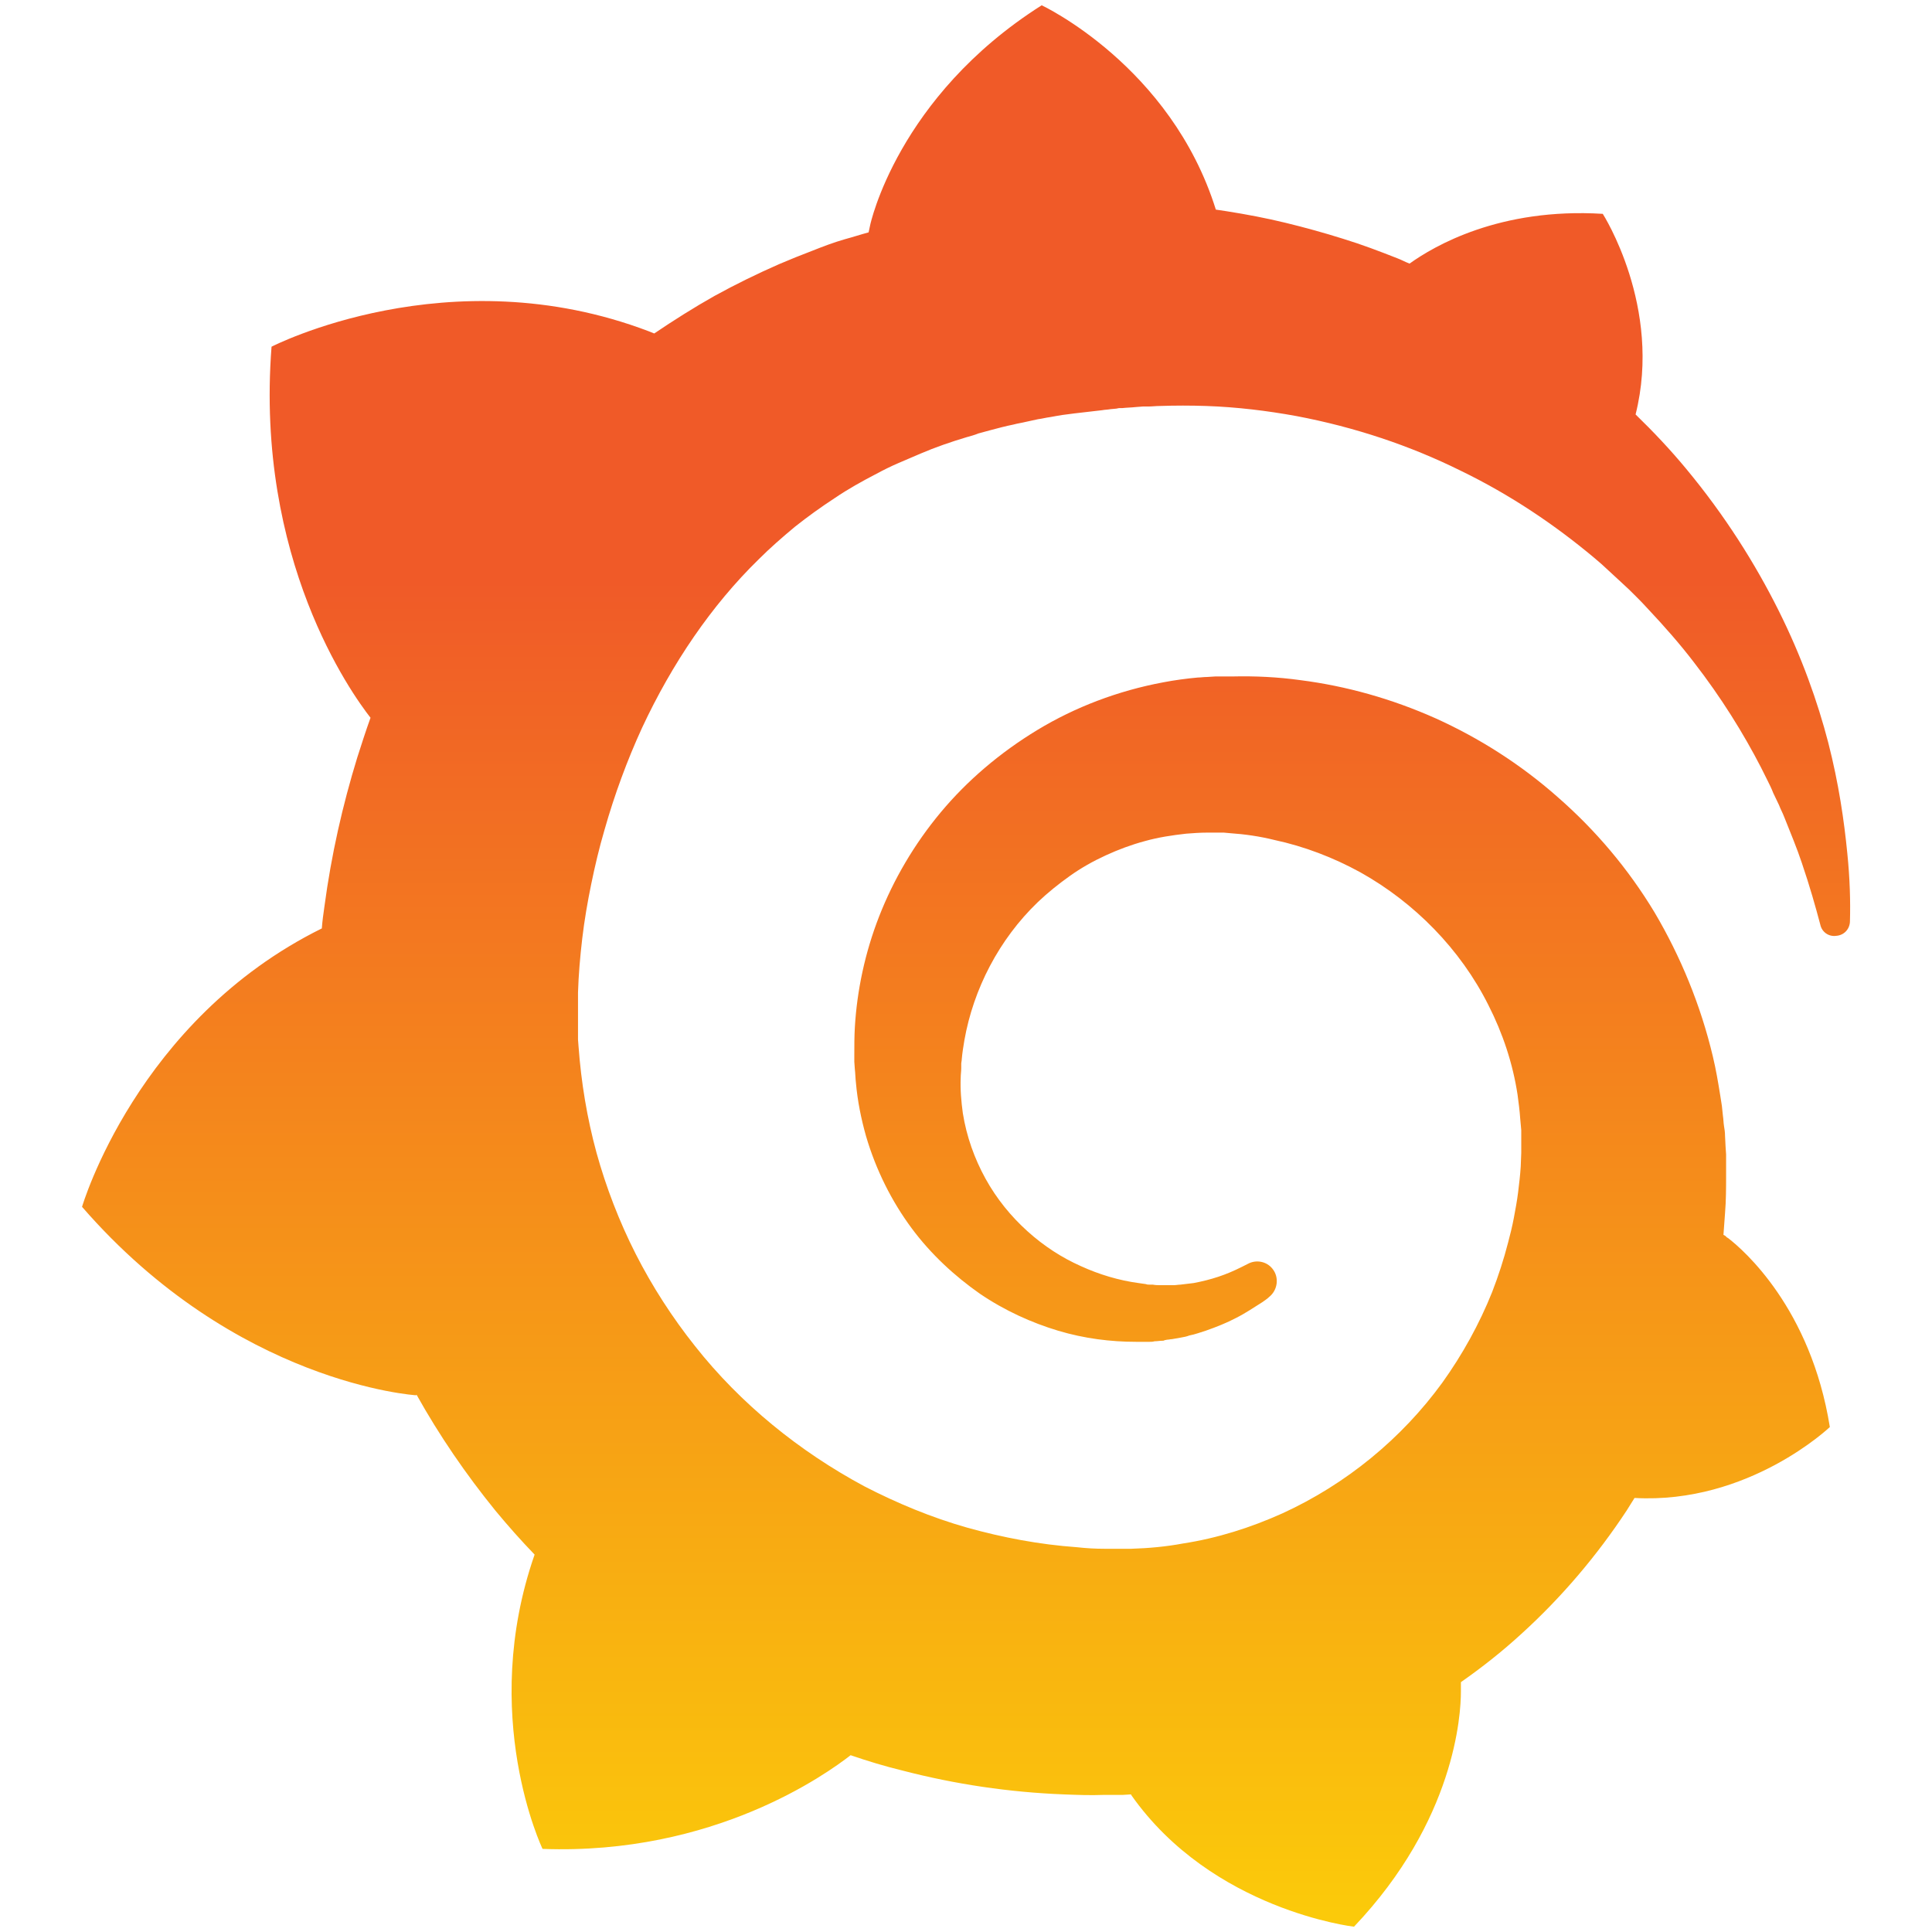
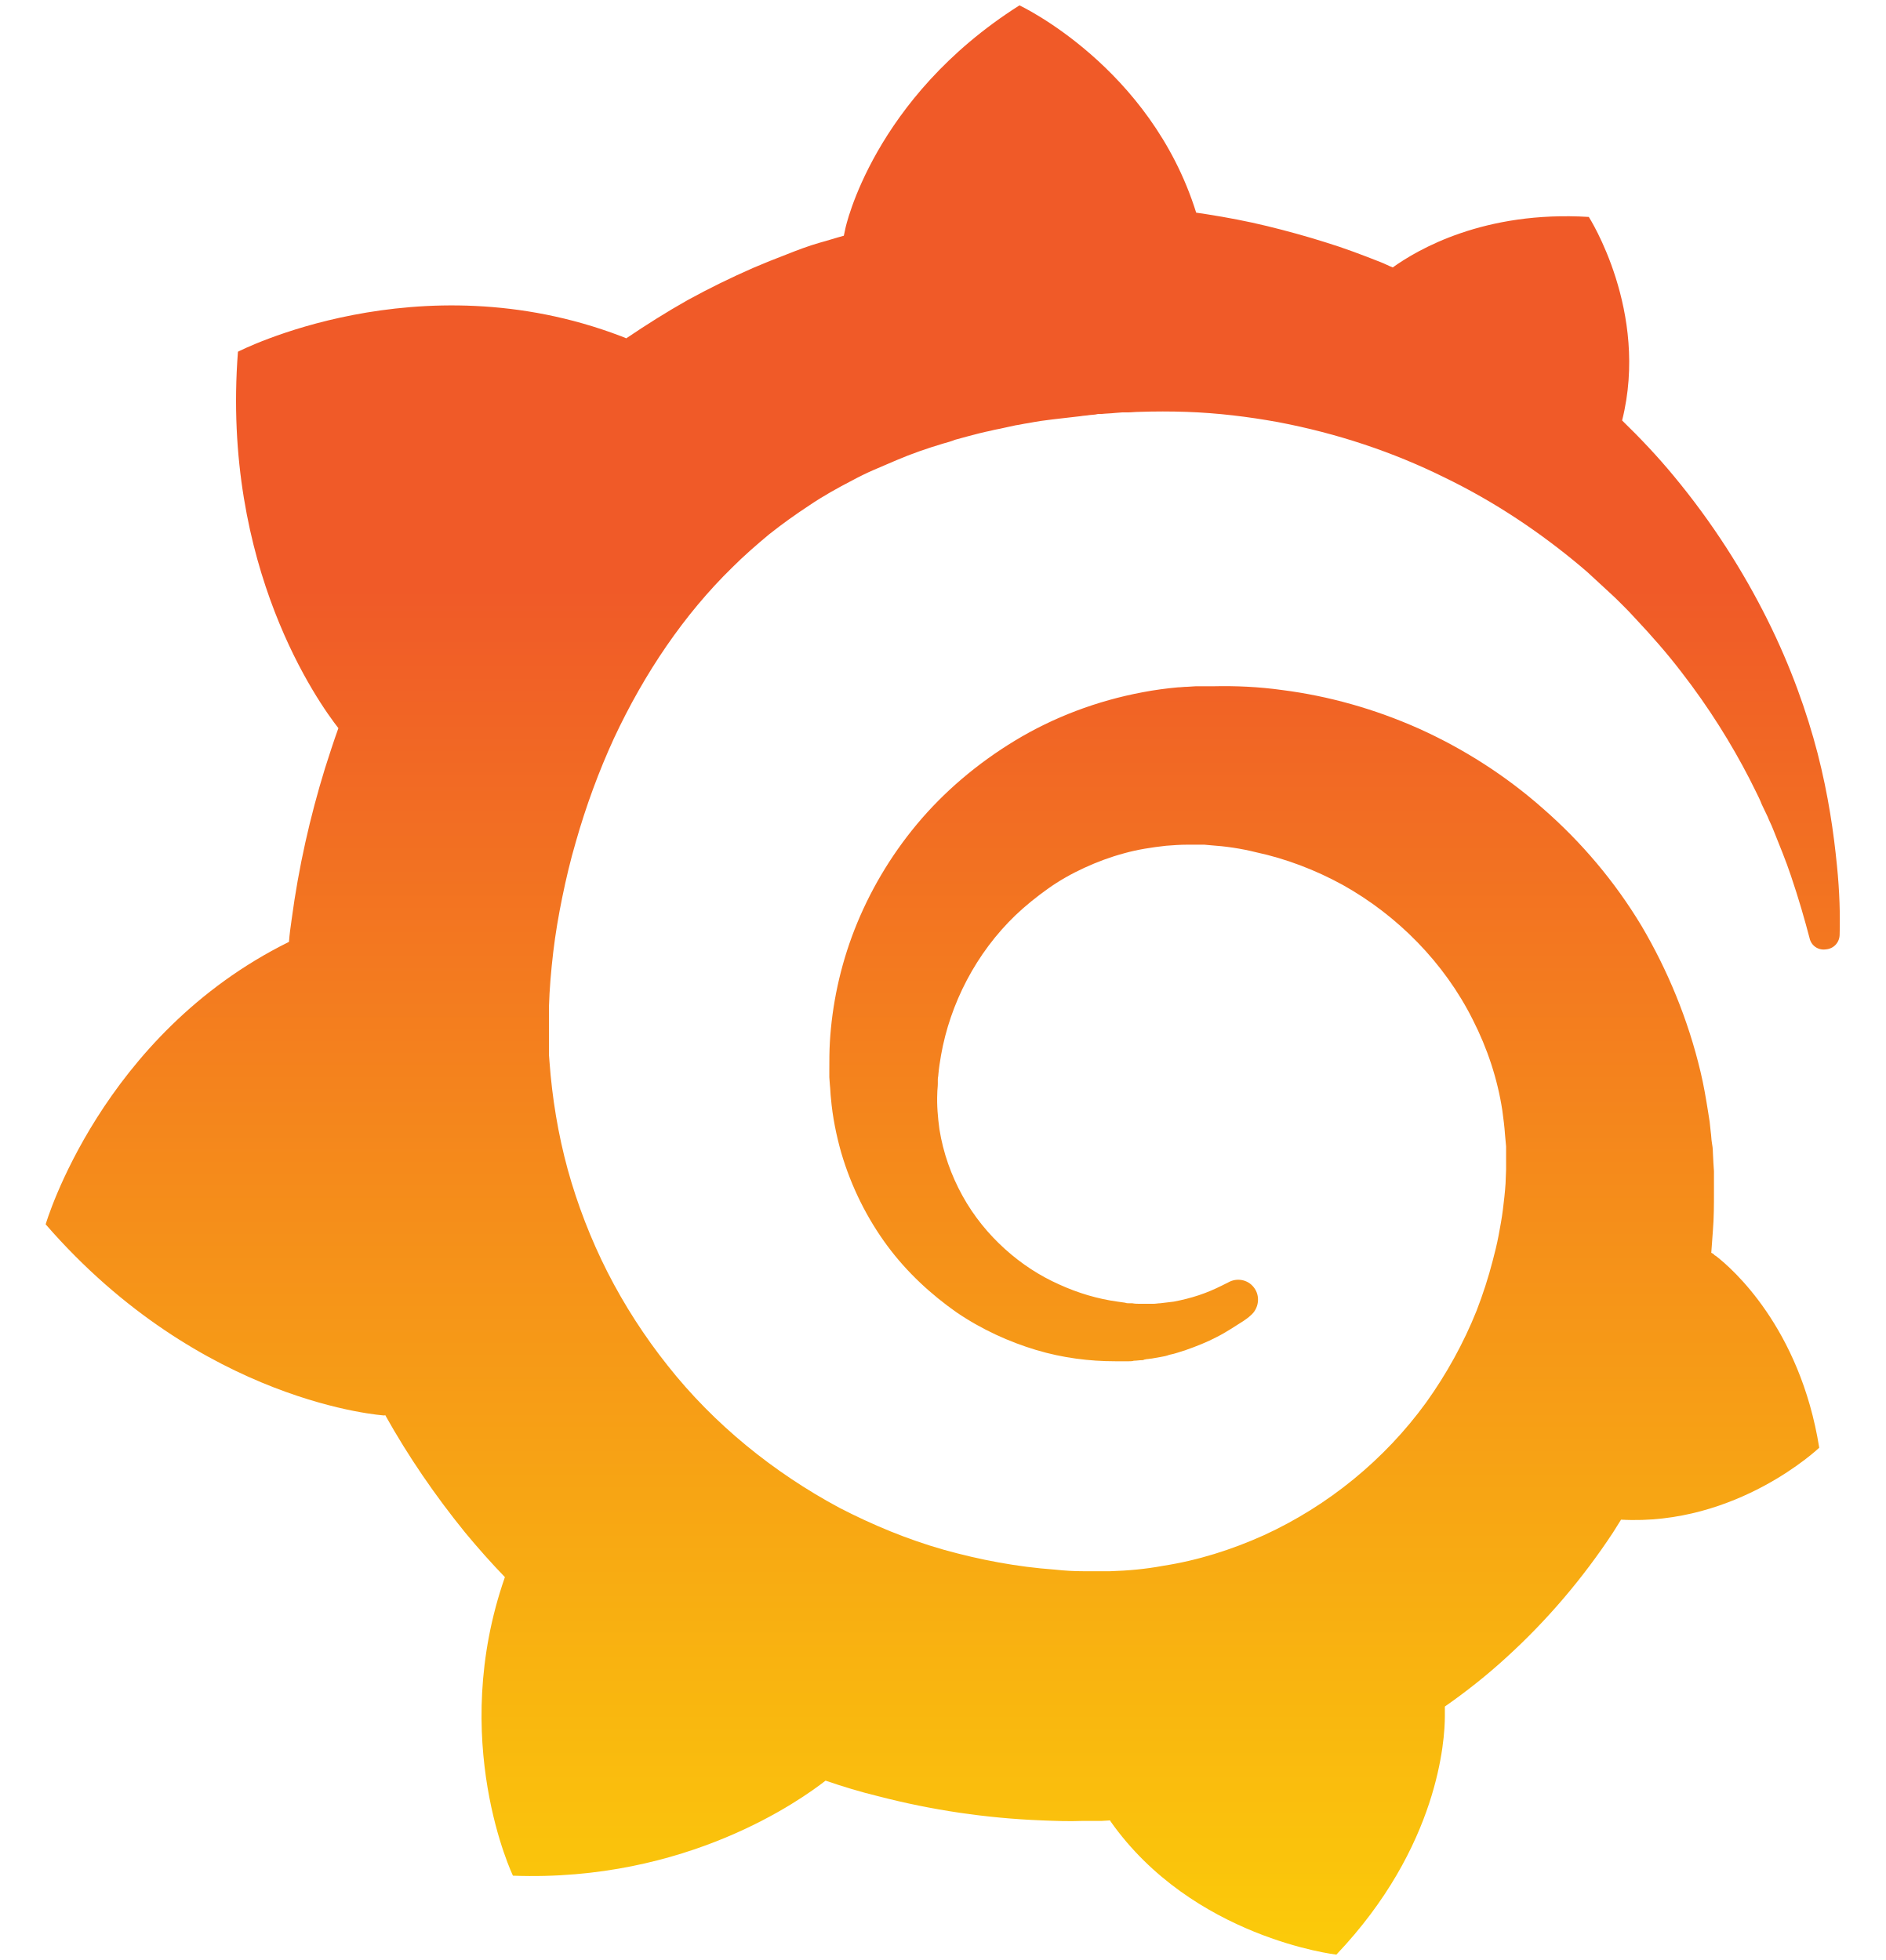
- <svg xmlns="http://www.w3.org/2000/svg" version="1.1" id="Layer_1" x="0px" y="0px" width="32" height="32" viewBox="0 0 351 365" style="enable-background:new 0 0 351 365;" xml:space="preserve">
+ <svg xmlns="http://www.w3.org/2000/svg" version="1.1" id="Layer_1" x="0px" y="0px" viewBox="0 0 351 365" style="enable-background:new 0 0 351 365;" xml:space="preserve">
  <style type="text/css">
	.st0{fill:url(#SVGID_1_);}
</style>
  <g id="Layer_1_1_">
</g>
  <linearGradient id="SVGID_1_" gradientUnits="userSpaceOnUse" x1="175.5" y1="30%" x2="175.5" y2="99%">
    <stop offset="0" style="stop-color:#F05A28" />
    <stop offset="1" style="stop-color:#FBCA0A" />
  </linearGradient>
  <path class="st0" d="M342,161.2c-0.6-6.1-1.6-13.1-3.6-20.9c-2-7.7-5-16.2-9.4-25c-4.4-8.8-10.1-17.9-17.5-26.8  c-2.9-3.5-6.1-6.9-9.5-10.2c5.1-20.3-6.2-37.9-6.2-37.9c-19.5-1.2-31.9,6.1-36.5,9.4c-0.8-0.3-1.5-0.7-2.3-1  c-3.3-1.3-6.7-2.6-10.3-3.7c-3.5-1.1-7.1-2.1-10.8-3c-3.7-0.9-7.4-1.6-11.2-2.2c-0.7-0.1-1.3-0.2-2-0.3  c-8.5-27.2-32.9-38.6-32.9-38.6c-27.3,17.3-32.4,41.5-32.4,41.5s-0.1,0.5-0.3,1.4c-1.5,0.4-3,0.9-4.5,1.3c-2.1,0.6-4.2,1.4-6.2,2.2  c-2.1,0.8-4.1,1.6-6.2,2.5c-4.1,1.8-8.2,3.8-12.2,6c-3.9,2.2-7.7,4.6-11.4,7.1c-0.5-0.2-1-0.4-1-0.4c-37.8-14.4-71.3,2.9-71.3,2.9  c-3.1,40.2,15.1,65.5,18.7,70.1c-0.9,2.5-1.7,5-2.5,7.5c-2.8,9.1-4.9,18.4-6.2,28.1c-0.2,1.4-0.4,2.8-0.5,4.2  C18.8,192.7,8.5,228,8.5,228c29.1,33.5,63.1,35.6,63.1,35.6c0,0,0.1-0.1,0.1-0.1c4.3,7.7,9.3,15,14.9,21.9c2.4,2.9,4.8,5.6,7.4,8.3  c-10.6,30.4,1.5,55.6,1.5,55.6c32.4,1.2,53.7-14.2,58.2-17.7c3.2,1.1,6.5,2.1,9.8,2.9c10,2.6,20.2,4.1,30.4,4.5  c2.5,0.1,5.1,0.2,7.6,0.1l1.2,0l0.8,0l1.6,0l1.6-0.1l0,0.1c15.3,21.8,42.1,24.9,42.1,24.9c19.1-20.1,20.2-40.1,20.2-44.4l0,0  c0,0,0-0.1,0-0.3c0-0.4,0-0.6,0-0.6l0,0c0-0.3,0-0.6,0-0.9c4-2.8,7.8-5.8,11.4-9.1c7.6-6.9,14.3-14.8,19.9-23.3  c0.5-0.8,1-1.6,1.5-2.4c21.6,1.2,36.9-13.4,36.9-13.4c-3.6-22.5-16.4-33.5-19.1-35.6l0,0c0,0-0.1-0.1-0.3-0.2  c-0.2-0.1-0.2-0.2-0.2-0.2c0,0,0,0,0,0c-0.1-0.1-0.3-0.2-0.5-0.3c0.1-1.4,0.2-2.7,0.3-4.1c0.2-2.4,0.2-4.9,0.2-7.3l0-1.8l0-0.9  l0-0.5c0-0.6,0-0.4,0-0.6l-0.1-1.5l-0.1-2c0-0.7-0.1-1.3-0.2-1.9c-0.1-0.6-0.1-1.3-0.2-1.9l-0.2-1.9l-0.3-1.9  c-0.4-2.5-0.8-4.9-1.4-7.4c-2.3-9.7-6.1-18.9-11-27.2c-5-8.3-11.2-15.6-18.3-21.8c-7-6.2-14.9-11.2-23.1-14.9  c-8.3-3.7-16.9-6.1-25.5-7.2c-4.3-0.6-8.6-0.8-12.9-0.7l-1.6,0l-0.4,0c-0.1,0-0.6,0-0.5,0l-0.7,0l-1.6,0.1c-0.6,0-1.2,0.1-1.7,0.1  c-2.2,0.2-4.4,0.5-6.5,0.9c-8.6,1.6-16.7,4.7-23.8,9c-7.1,4.3-13.3,9.6-18.3,15.6c-5,6-8.9,12.7-11.6,19.6c-2.7,6.9-4.2,14.1-4.6,21  c-0.1,1.7-0.1,3.5-0.1,5.2c0,0.4,0,0.9,0,1.3l0.1,1.4c0.1,0.8,0.1,1.7,0.2,2.5c0.3,3.5,1,6.9,1.9,10.1c1.9,6.5,4.9,12.4,8.6,17.4  c3.7,5,8.2,9.1,12.9,12.4c4.7,3.2,9.8,5.5,14.8,7c5,1.5,10,2.1,14.7,2.1c0.6,0,1.2,0,1.7,0c0.3,0,0.6,0,0.9,0c0.3,0,0.6,0,0.9-0.1  c0.5,0,1-0.1,1.5-0.1c0.1,0,0.3,0,0.4-0.1l0.5-0.1c0.3,0,0.6-0.1,0.9-0.1c0.6-0.1,1.1-0.2,1.7-0.3c0.6-0.1,1.1-0.2,1.6-0.4  c1.1-0.2,2.1-0.6,3.1-0.9c2-0.7,4-1.5,5.7-2.4c1.8-0.9,3.4-2,5-3c0.4-0.3,0.9-0.6,1.3-1c1.6-1.3,1.9-3.7,0.6-5.3  c-1.1-1.4-3.1-1.8-4.7-0.9c-0.4,0.2-0.8,0.4-1.2,0.6c-1.4,0.7-2.8,1.3-4.3,1.8c-1.5,0.5-3.1,0.9-4.7,1.2c-0.8,0.1-1.6,0.2-2.5,0.3  c-0.4,0-0.8,0.1-1.3,0.1c-0.4,0-0.9,0-1.2,0c-0.4,0-0.8,0-1.2,0c-0.5,0-1,0-1.5-0.1c0,0-0.3,0-0.1,0l-0.2,0l-0.3,0  c-0.2,0-0.5,0-0.7-0.1c-0.5-0.1-0.9-0.1-1.4-0.2c-3.7-0.5-7.4-1.6-10.9-3.2c-3.6-1.6-7-3.8-10.1-6.6c-3.1-2.8-5.8-6.1-7.9-9.9  c-2.1-3.8-3.6-8-4.3-12.4c-0.3-2.2-0.5-4.5-0.4-6.7c0-0.6,0.1-1.2,0.1-1.8c0,0.2,0-0.1,0-0.1l0-0.2l0-0.5c0-0.3,0.1-0.6,0.1-0.9  c0.1-1.2,0.3-2.4,0.5-3.6c1.7-9.6,6.5-19,13.9-26.1c1.9-1.8,3.9-3.4,6-4.9c2.1-1.5,4.4-2.8,6.8-3.9c2.4-1.1,4.8-2,7.4-2.7  c2.5-0.7,5.1-1.1,7.8-1.4c1.3-0.1,2.6-0.2,4-0.2c0.4,0,0.6,0,0.9,0l1.1,0l0.7,0c0.3,0,0,0,0.1,0l0.3,0l1.1,0.1  c2.9,0.2,5.7,0.6,8.5,1.3c5.6,1.2,11.1,3.3,16.2,6.1c10.2,5.7,18.9,14.5,24.2,25.1c2.7,5.3,4.6,11,5.5,16.9c0.2,1.5,0.4,3,0.5,4.5  l0.1,1.1l0.1,1.1c0,0.4,0,0.8,0,1.1c0,0.4,0,0.8,0,1.1l0,1l0,1.1c0,0.7-0.1,1.9-0.1,2.6c-0.1,1.6-0.3,3.3-0.5,4.9  c-0.2,1.6-0.5,3.2-0.8,4.8c-0.3,1.6-0.7,3.2-1.1,4.7c-0.8,3.1-1.8,6.2-3,9.3c-2.4,6-5.6,11.8-9.4,17.1  c-7.7,10.6-18.2,19.2-30.2,24.7c-6,2.7-12.3,4.7-18.8,5.7c-3.2,0.6-6.5,0.9-9.8,1l-0.6,0l-0.5,0l-1.1,0l-1.6,0l-0.8,0  c0.4,0-0.1,0-0.1,0l-0.3,0c-1.8,0-3.5-0.1-5.3-0.3c-7-0.5-13.9-1.8-20.7-3.7c-6.7-1.9-13.2-4.6-19.4-7.8  c-12.3-6.6-23.4-15.6-32-26.5c-4.3-5.4-8.1-11.3-11.2-17.4c-3.1-6.1-5.6-12.6-7.4-19.1c-1.8-6.6-2.9-13.3-3.4-20.1l-0.1-1.3l0-0.3  l0-0.3l0-0.6l0-1.1l0-0.3l0-0.4l0-0.8l0-1.6l0-0.3c0,0,0,0.1,0-0.1l0-0.6c0-0.8,0-1.7,0-2.5c0.1-3.3,0.4-6.8,0.8-10.2  c0.4-3.4,1-6.9,1.7-10.3c0.7-3.4,1.5-6.8,2.5-10.2c1.9-6.7,4.3-13.2,7.1-19.3c5.7-12.2,13.1-23.1,22-31.8c2.2-2.2,4.5-4.2,6.9-6.2  c2.4-1.9,4.9-3.7,7.5-5.4c2.5-1.7,5.2-3.2,7.9-4.6c1.3-0.7,2.7-1.4,4.1-2c0.7-0.3,1.4-0.6,2.1-0.9c0.7-0.3,1.4-0.6,2.1-0.9  c2.8-1.2,5.7-2.2,8.7-3.1c0.7-0.2,1.5-0.4,2.2-0.7c0.7-0.2,1.5-0.4,2.2-0.6c1.5-0.4,3-0.8,4.5-1.1c0.7-0.2,1.5-0.3,2.3-0.5  c0.8-0.2,1.5-0.3,2.3-0.5c0.8-0.1,1.5-0.3,2.3-0.4l1.1-0.2l1.2-0.2c0.8-0.1,1.5-0.2,2.3-0.3c0.9-0.1,1.7-0.2,2.6-0.3  c0.7-0.1,1.9-0.2,2.6-0.3c0.5-0.1,1.1-0.1,1.6-0.2l1.1-0.1l0.5-0.1l0.6,0c0.9-0.1,1.7-0.1,2.6-0.2l1.3-0.1c0,0,0.5,0,0.1,0l0.3,0  l0.6,0c0.7,0,1.5-0.1,2.2-0.1c2.9-0.1,5.9-0.1,8.8,0c5.8,0.2,11.5,0.9,17,1.9c11.1,2.1,21.5,5.6,31,10.3  c9.5,4.6,17.9,10.3,25.3,16.5c0.5,0.4,0.9,0.8,1.4,1.2c0.4,0.4,0.9,0.8,1.3,1.2c0.9,0.8,1.7,1.6,2.6,2.4c0.9,0.8,1.7,1.6,2.5,2.4  c0.8,0.8,1.6,1.6,2.4,2.5c3.1,3.3,6,6.6,8.6,10c5.2,6.7,9.4,13.5,12.7,19.9c0.2,0.4,0.4,0.8,0.6,1.2c0.2,0.4,0.4,0.8,0.6,1.2  c0.4,0.8,0.8,1.6,1.1,2.4c0.4,0.8,0.7,1.5,1.1,2.3c0.3,0.8,0.7,1.5,1,2.3c1.2,3,2.4,5.9,3.3,8.6c1.5,4.4,2.6,8.3,3.5,11.7  c0.3,1.4,1.6,2.3,3,2.1c1.5-0.1,2.6-1.3,2.6-2.8C342.6,170.4,342.5,166.1,342,161.2z" />
</svg>
